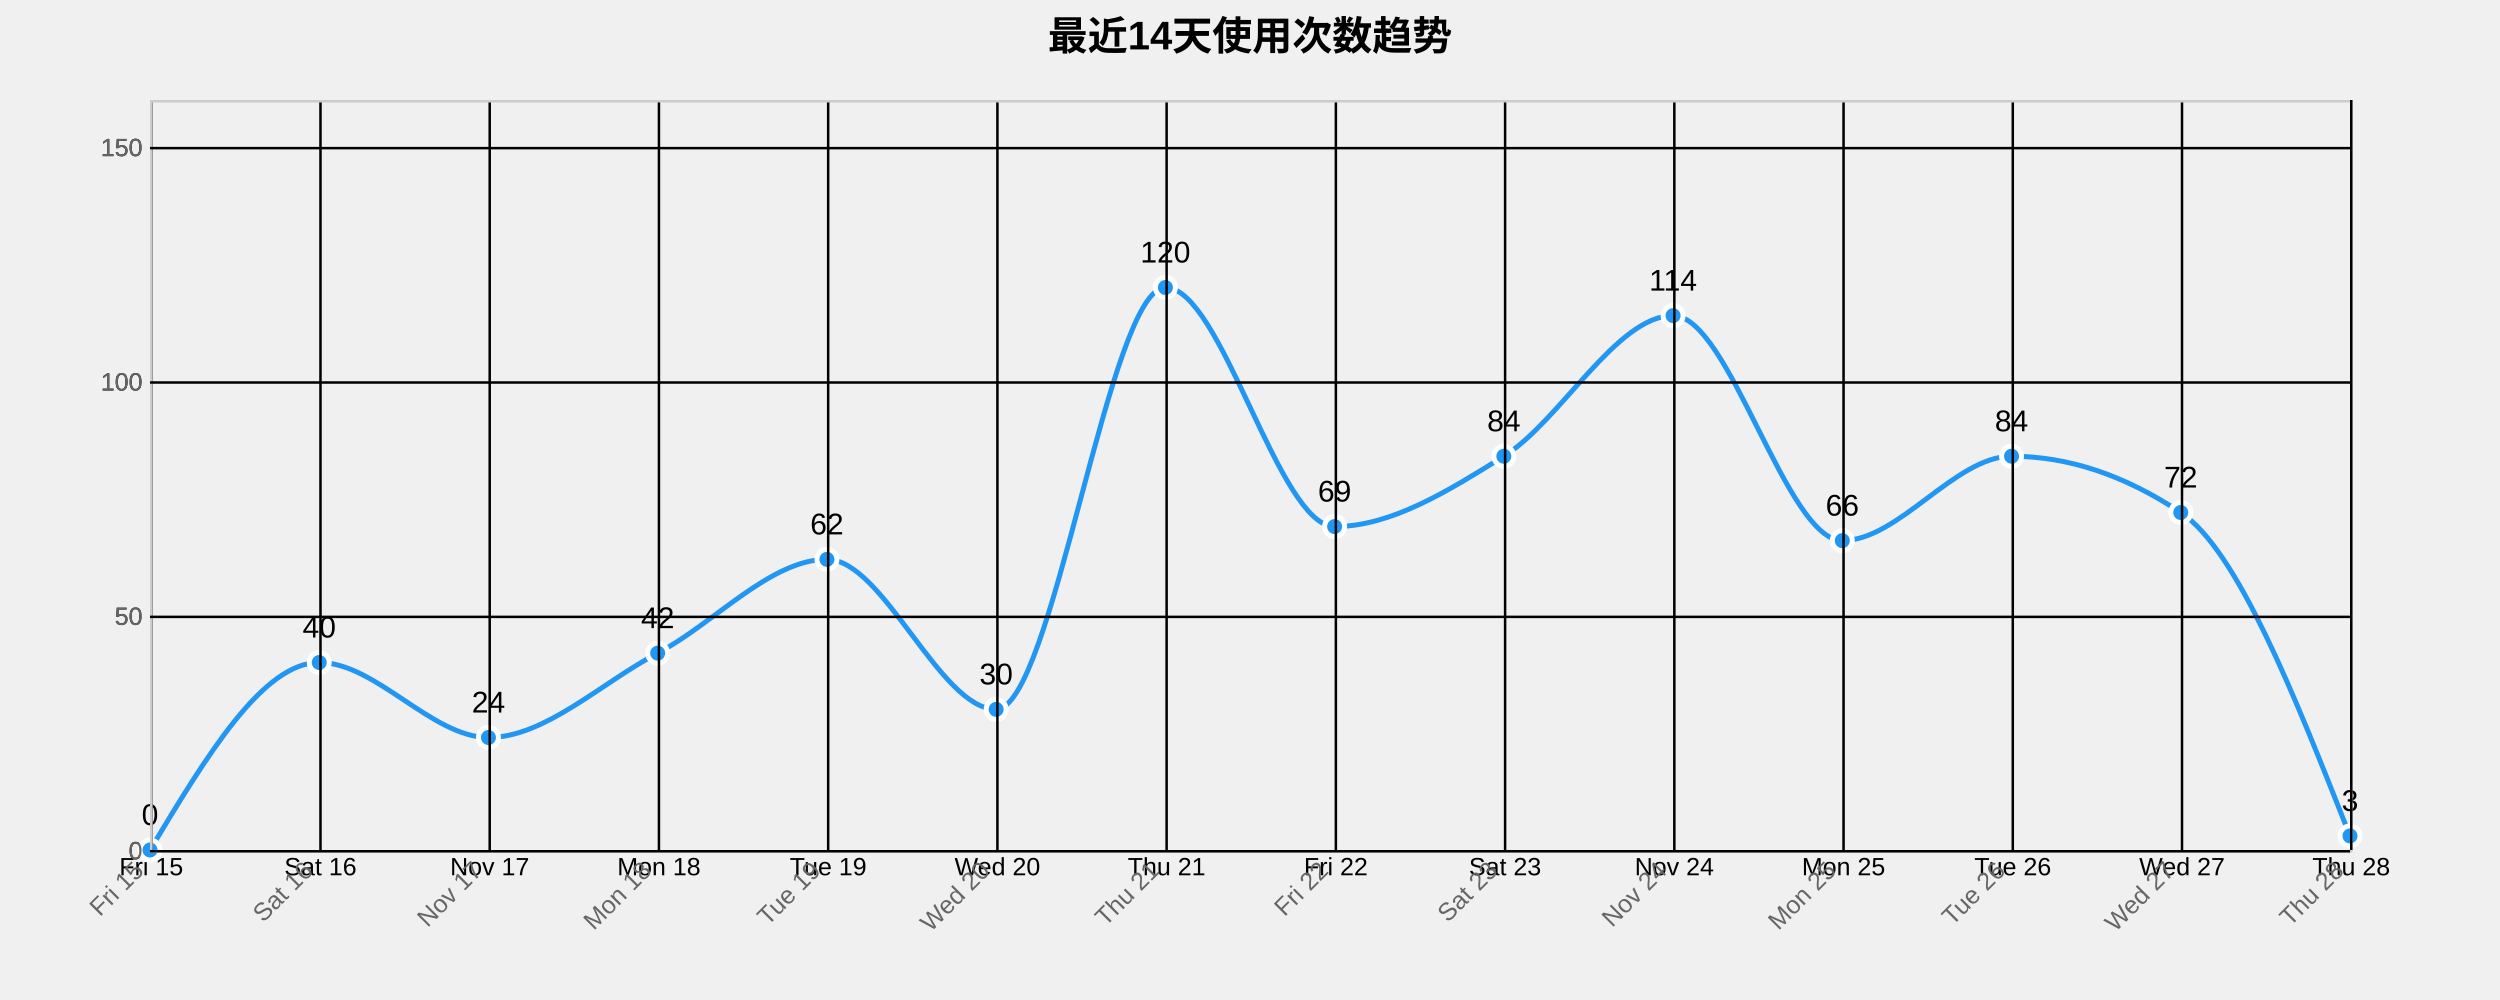
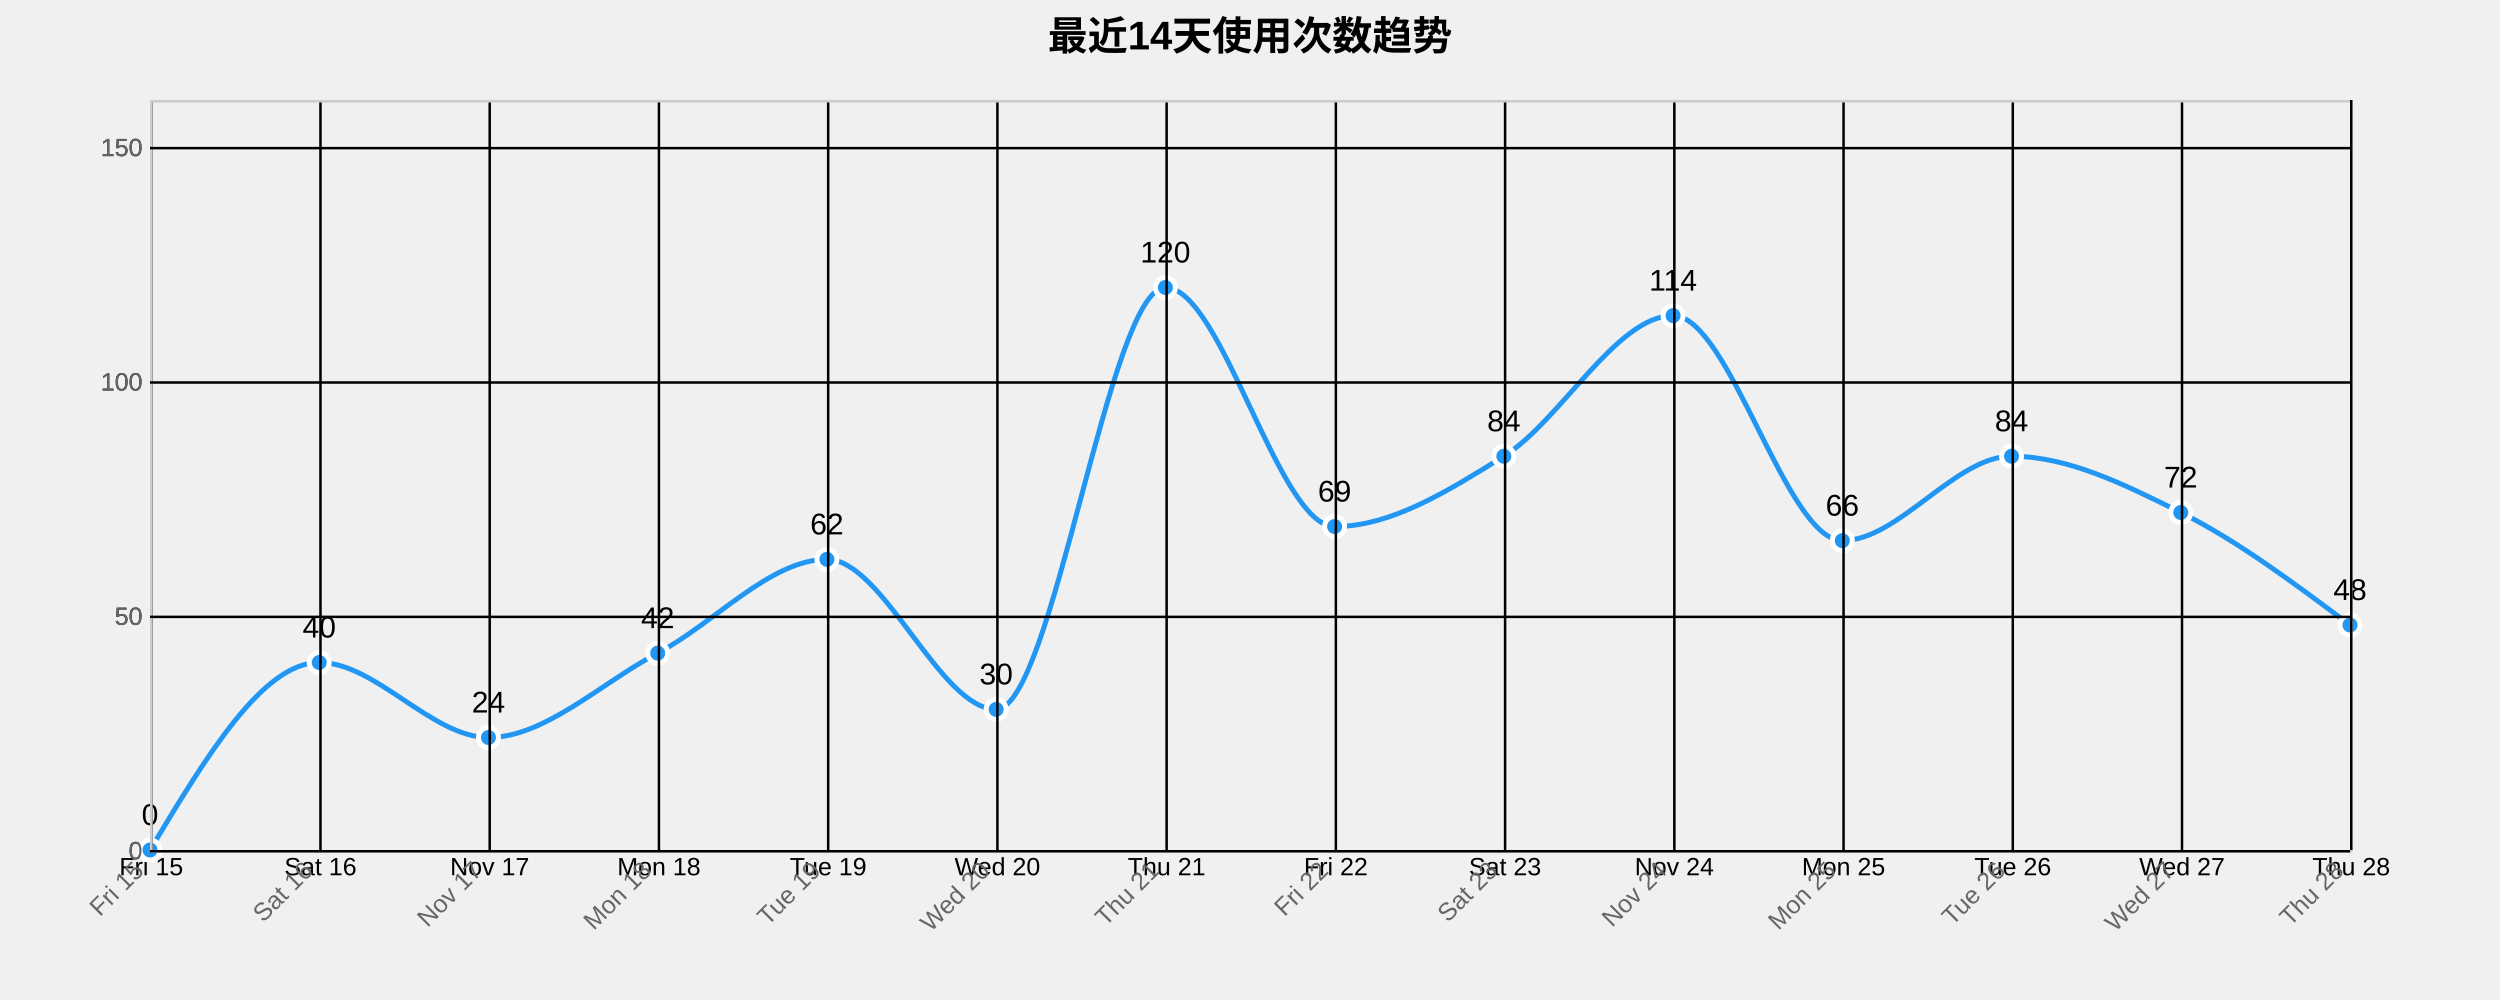
<svg xmlns="http://www.w3.org/2000/svg" width="1000" height="400">
  <g transform="translate(60,40)">
    <text x="440" y="-20" text-anchor="middle" style="font-size: 16px; font-weight: bold;">最近14天使用次数趋势</text>
    <g class="grid" transform="translate(0,300)" fill="none" font-size="10" font-family="sans-serif" text-anchor="middle">
      <path class="domain" stroke="currentColor" d="M0.5,-300V0.5H880.5V-300" />
      <g class="tick" opacity="1" transform="translate(0.5,0)">
        <line stroke="currentColor" y2="-300" />
        <text fill="currentColor" y="3" dy="0.71em">Fri 15</text>
      </g>
      <g class="tick" opacity="1" transform="translate(68.19231,0)">
        <line stroke="currentColor" y2="-300" />
        <text fill="currentColor" y="3" dy="0.71em">Sat 16</text>
      </g>
      <g class="tick" opacity="1" transform="translate(135.8846,0)">
        <line stroke="currentColor" y2="-300" />
        <text fill="currentColor" y="3" dy="0.71em">Nov 17</text>
      </g>
      <g class="tick" opacity="1" transform="translate(203.5769,0)">
        <line stroke="currentColor" y2="-300" />
        <text fill="currentColor" y="3" dy="0.71em">Mon 18</text>
      </g>
      <g class="tick" opacity="1" transform="translate(271.2692,0)">
        <line stroke="currentColor" y2="-300" />
        <text fill="currentColor" y="3" dy="0.71em">Tue 19</text>
      </g>
      <g class="tick" opacity="1" transform="translate(338.9615,0)">
        <line stroke="currentColor" y2="-300" />
        <text fill="currentColor" y="3" dy="0.71em">Wed 20</text>
      </g>
      <g class="tick" opacity="1" transform="translate(406.6538,0)">
        <line stroke="currentColor" y2="-300" />
        <text fill="currentColor" y="3" dy="0.71em">Thu 21</text>
      </g>
      <g class="tick" opacity="1" transform="translate(474.3462,0)">
        <line stroke="currentColor" y2="-300" />
        <text fill="currentColor" y="3" dy="0.71em">Fri 22</text>
      </g>
      <g class="tick" opacity="1" transform="translate(542.0385,0)">
        <line stroke="currentColor" y2="-300" />
        <text fill="currentColor" y="3" dy="0.71em">Sat 23</text>
      </g>
      <g class="tick" opacity="1" transform="translate(609.7308,0)">
        <line stroke="currentColor" y2="-300" />
        <text fill="currentColor" y="3" dy="0.71em">Nov 24</text>
      </g>
      <g class="tick" opacity="1" transform="translate(677.4231,0)">
        <line stroke="currentColor" y2="-300" />
        <text fill="currentColor" y="3" dy="0.71em">Mon 25</text>
      </g>
      <g class="tick" opacity="1" transform="translate(745.1154,0)">
        <line stroke="currentColor" y2="-300" />
        <text fill="currentColor" y="3" dy="0.71em">Tue 26</text>
      </g>
      <g class="tick" opacity="1" transform="translate(812.8077,0)">
        <line stroke="currentColor" y2="-300" />
        <text fill="currentColor" y="3" dy="0.71em">Wed 27</text>
      </g>
      <g class="tick" opacity="1" transform="translate(880.5,0)">
        <line stroke="currentColor" y2="-300" />
        <text fill="currentColor" y="3" dy="0.71em">Thu 28</text>
      </g>
    </g>
    <g class="grid" fill="none" font-size="10" font-family="sans-serif" text-anchor="end">
      <path class="domain" stroke="currentColor" d="M880,300.5H0.5V0.5H880" />
      <g class="tick" opacity="1" transform="translate(0,300.5)">
        <line stroke="currentColor" x2="880" />
        <text fill="currentColor" x="-3" dy="0.32em">0</text>
      </g>
      <g class="tick" opacity="1" transform="translate(0,206.75)">
        <line stroke="currentColor" x2="880" />
        <text fill="currentColor" x="-3" dy="0.32em">50</text>
      </g>
      <g class="tick" opacity="1" transform="translate(0,113)">
        <line stroke="currentColor" x2="880" />
        <text fill="currentColor" x="-3" dy="0.32em">100</text>
      </g>
      <g class="tick" opacity="1" transform="translate(0,19.25)">
        <line stroke="currentColor" x2="880" />
        <text fill="currentColor" x="-3" dy="0.32em">150</text>
      </g>
    </g>
-     <path class="area" d="M0,300C22.564,262.5,45.128,225,67.692,225C90.256,225,112.821,255,135.385,255C157.949,255,180.513,233.125,203.077,221.25C225.641,209.375,248.205,183.75,270.769,183.75C293.333,183.75,315.897,243.75,338.462,243.75C361.026,243.75,383.59,75,406.154,75C428.718,75,451.282,170.625,473.846,170.625C496.41,170.625,518.974,156.563,541.538,142.5C564.103,128.438,586.667,86.25,609.231,86.25C631.795,86.25,654.359,176.25,676.923,176.25C699.487,176.25,722.051,142.5,744.615,142.5C767.179,142.5,789.744,150,812.308,165C834.872,180,857.436,237.188,880,294.375L880,300C857.436,300,834.872,300,812.308,300C789.744,300,767.179,300,744.615,300C722.051,300,699.487,300,676.923,300C654.359,300,631.795,300,609.231,300C586.667,300,564.103,300,541.538,300C518.974,300,496.41,300,473.846,300C451.282,300,428.718,300,406.154,300C383.59,300,361.026,300,338.462,300C315.897,300,293.333,300,270.769,300C248.205,300,225.641,300,203.077,300C180.513,300,157.949,300,135.385,300C112.821,300,90.256,300,67.692,300C45.128,300,22.564,300,0,300Z" style="fill: url(#area-gradient); opacity: 0.3;" />
-     <path class="line" d="M0,300C22.564,262.5,45.128,225,67.692,225C90.256,225,112.821,255,135.385,255C157.949,255,180.513,233.125,203.077,221.25C225.641,209.375,248.205,183.75,270.769,183.75C293.333,183.75,315.897,243.75,338.462,243.75C361.026,243.75,383.59,75,406.154,75C428.718,75,451.282,170.625,473.846,170.625C496.41,170.625,518.974,156.563,541.538,142.5C564.103,128.438,586.667,86.25,609.231,86.25C631.795,86.25,654.359,176.25,676.923,176.25C699.487,176.25,722.051,142.5,744.615,142.5C767.179,142.5,789.744,150,812.308,165C834.872,180,857.436,237.188,880,294.375" style="fill: none; stroke: #2196F3; stroke-width: 2px;" />
+     <path class="area" d="M0,300C22.564,262.5,45.128,225,67.692,225C90.256,225,112.821,255,135.385,255C157.949,255,180.513,233.125,203.077,221.25C225.641,209.375,248.205,183.75,270.769,183.75C293.333,183.75,315.897,243.75,338.462,243.75C361.026,243.75,383.59,75,406.154,75C428.718,75,451.282,170.625,473.846,170.625C496.41,170.625,518.974,156.563,541.538,142.5C564.103,128.438,586.667,86.25,609.231,86.25C631.795,86.25,654.359,176.25,676.923,176.25C699.487,176.25,722.051,142.5,744.615,142.5C767.179,142.5,789.744,153.75,812.308,165C834.872,176.25,857.436,193.125,880,210L880,300C857.436,300,834.872,300,812.308,300C789.744,300,767.179,300,744.615,300C722.051,300,699.487,300,676.923,300C654.359,300,631.795,300,609.231,300C586.667,300,564.103,300,541.538,300C518.974,300,496.41,300,473.846,300C451.282,300,428.718,300,406.154,300C383.59,300,361.026,300,338.462,300C315.897,300,293.333,300,270.769,300C248.205,300,225.641,300,203.077,300C180.513,300,157.949,300,135.385,300C112.821,300,90.256,300,67.692,300C45.128,300,22.564,300,0,300Z" style="fill: url(#area-gradient); opacity: 0.3;" />
+     <path class="line" d="M0,300C22.564,262.5,45.128,225,67.692,225C90.256,225,112.821,255,135.385,255C157.949,255,180.513,233.125,203.077,221.25C225.641,209.375,248.205,183.75,270.769,183.75C293.333,183.75,315.897,243.75,338.462,243.75C361.026,243.75,383.59,75,406.154,75C428.718,75,451.282,170.625,473.846,170.625C496.41,170.625,518.974,156.563,541.538,142.5C564.103,128.438,586.667,86.25,609.231,86.25C631.795,86.25,654.359,176.25,676.923,176.25C699.487,176.25,722.051,142.5,744.615,142.5C767.179,142.5,789.744,153.75,812.308,165C834.872,176.25,857.436,193.125,880,210" style="fill: none; stroke: #2196F3; stroke-width: 2px;" />
    <circle class="dot" cx="0" cy="300" r="4" style="fill: #2196F3; stroke: #fff; stroke-width: 2px;" />
    <circle class="dot" cx="67.692" cy="225" r="4" style="fill: #2196F3; stroke: #fff; stroke-width: 2px;" />
    <circle class="dot" cx="135.385" cy="255" r="4" style="fill: #2196F3; stroke: #fff; stroke-width: 2px;" />
    <circle class="dot" cx="203.077" cy="221.25" r="4" style="fill: #2196F3; stroke: #fff; stroke-width: 2px;" />
    <circle class="dot" cx="270.769" cy="183.75" r="4" style="fill: #2196F3; stroke: #fff; stroke-width: 2px;" />
    <circle class="dot" cx="338.462" cy="243.75" r="4" style="fill: #2196F3; stroke: #fff; stroke-width: 2px;" />
    <circle class="dot" cx="406.154" cy="75" r="4" style="fill: #2196F3; stroke: #fff; stroke-width: 2px;" />
    <circle class="dot" cx="473.846" cy="170.625" r="4" style="fill: #2196F3; stroke: #fff; stroke-width: 2px;" />
    <circle class="dot" cx="541.538" cy="142.5" r="4" style="fill: #2196F3; stroke: #fff; stroke-width: 2px;" />
    <circle class="dot" cx="609.231" cy="86.25" r="4" style="fill: #2196F3; stroke: #fff; stroke-width: 2px;" />
    <circle class="dot" cx="676.923" cy="176.25" r="4" style="fill: #2196F3; stroke: #fff; stroke-width: 2px;" />
    <circle class="dot" cx="744.615" cy="142.5" r="4" style="fill: #2196F3; stroke: #fff; stroke-width: 2px;" />
    <circle class="dot" cx="812.308" cy="165" r="4" style="fill: #2196F3; stroke: #fff; stroke-width: 2px;" />
-     <circle class="dot" cx="880" cy="294.375" r="4" style="fill: #2196F3; stroke: #fff; stroke-width: 2px;" />
+     <circle class="dot" cx="880" cy="210" r="4" style="fill: #2196F3; stroke: #fff; stroke-width: 2px;" />
    <text class="label" x="0" y="290" text-anchor="middle" style="font-size: 12px;">0</text>
    <text class="label" x="67.692" y="215" text-anchor="middle" style="font-size: 12px;">40</text>
    <text class="label" x="135.385" y="245" text-anchor="middle" style="font-size: 12px;">24</text>
    <text class="label" x="203.077" y="211.25" text-anchor="middle" style="font-size: 12px;">42</text>
    <text class="label" x="270.769" y="173.75" text-anchor="middle" style="font-size: 12px;">62</text>
    <text class="label" x="338.462" y="233.75" text-anchor="middle" style="font-size: 12px;">30</text>
    <text class="label" x="406.154" y="65" text-anchor="middle" style="font-size: 12px;">120</text>
    <text class="label" x="473.846" y="160.625" text-anchor="middle" style="font-size: 12px;">69</text>
    <text class="label" x="541.538" y="132.5" text-anchor="middle" style="font-size: 12px;">84</text>
    <text class="label" x="609.231" y="76.25" text-anchor="middle" style="font-size: 12px;">114</text>
    <text class="label" x="676.923" y="166.25" text-anchor="middle" style="font-size: 12px;">66</text>
    <text class="label" x="744.615" y="132.5" text-anchor="middle" style="font-size: 12px;">84</text>
    <text class="label" x="812.308" y="155" text-anchor="middle" style="font-size: 12px;">72</text>
-     <text class="label" x="880" y="284.375" text-anchor="middle" style="font-size: 12px;">3</text>
+     <text class="label" x="880" y="200" text-anchor="middle" style="font-size: 12px;">48</text>
    <g class="x-axis" transform="translate(0,300)" fill="none" font-size="10" font-family="sans-serif" text-anchor="middle">
      <path class="domain" stroke="currentColor" d="M0.5,-300V0.5H880.5V-300" />
      <g class="tick" opacity="1" transform="translate(0.5,0)">
        <line stroke="currentColor" y2="-300" />
        <text fill="currentColor" y="3" dy=".15em" style="text-anchor: end;" dx="-.8em" transform="rotate(-45)">Fri 15</text>
      </g>
      <g class="tick" opacity="1" transform="translate(68.19231,0)">
        <line stroke="currentColor" y2="-300" />
        <text fill="currentColor" y="3" dy=".15em" style="text-anchor: end;" dx="-.8em" transform="rotate(-45)">Sat 16</text>
      </g>
      <g class="tick" opacity="1" transform="translate(135.8846,0)">
        <line stroke="currentColor" y2="-300" />
        <text fill="currentColor" y="3" dy=".15em" style="text-anchor: end;" dx="-.8em" transform="rotate(-45)">Nov 17</text>
      </g>
      <g class="tick" opacity="1" transform="translate(203.5769,0)">
        <line stroke="currentColor" y2="-300" />
        <text fill="currentColor" y="3" dy=".15em" style="text-anchor: end;" dx="-.8em" transform="rotate(-45)">Mon 18</text>
      </g>
      <g class="tick" opacity="1" transform="translate(271.2692,0)">
        <line stroke="currentColor" y2="-300" />
        <text fill="currentColor" y="3" dy=".15em" style="text-anchor: end;" dx="-.8em" transform="rotate(-45)">Tue 19</text>
      </g>
      <g class="tick" opacity="1" transform="translate(338.9615,0)">
        <line stroke="currentColor" y2="-300" />
        <text fill="currentColor" y="3" dy=".15em" style="text-anchor: end;" dx="-.8em" transform="rotate(-45)">Wed 20</text>
      </g>
      <g class="tick" opacity="1" transform="translate(406.6538,0)">
        <line stroke="currentColor" y2="-300" />
        <text fill="currentColor" y="3" dy=".15em" style="text-anchor: end;" dx="-.8em" transform="rotate(-45)">Thu 21</text>
      </g>
      <g class="tick" opacity="1" transform="translate(474.3462,0)">
        <line stroke="currentColor" y2="-300" />
        <text fill="currentColor" y="3" dy=".15em" style="text-anchor: end;" dx="-.8em" transform="rotate(-45)">Fri 22</text>
      </g>
      <g class="tick" opacity="1" transform="translate(542.0385,0)">
        <line stroke="currentColor" y2="-300" />
        <text fill="currentColor" y="3" dy=".15em" style="text-anchor: end;" dx="-.8em" transform="rotate(-45)">Sat 23</text>
      </g>
      <g class="tick" opacity="1" transform="translate(609.7308,0)">
        <line stroke="currentColor" y2="-300" />
        <text fill="currentColor" y="3" dy=".15em" style="text-anchor: end;" dx="-.8em" transform="rotate(-45)">Nov 24</text>
      </g>
      <g class="tick" opacity="1" transform="translate(677.4231,0)">
        <line stroke="currentColor" y2="-300" />
        <text fill="currentColor" y="3" dy=".15em" style="text-anchor: end;" dx="-.8em" transform="rotate(-45)">Mon 25</text>
      </g>
      <g class="tick" opacity="1" transform="translate(745.1154,0)">
        <line stroke="currentColor" y2="-300" />
        <text fill="currentColor" y="3" dy=".15em" style="text-anchor: end;" dx="-.8em" transform="rotate(-45)">Tue 26</text>
      </g>
      <g class="tick" opacity="1" transform="translate(812.8077,0)">
        <line stroke="currentColor" y2="-300" />
        <text fill="currentColor" y="3" dy=".15em" style="text-anchor: end;" dx="-.8em" transform="rotate(-45)">Wed 27</text>
      </g>
      <g class="tick" opacity="1" transform="translate(880.5,0)">
        <line stroke="currentColor" y2="-300" />
        <text fill="currentColor" y="3" dy=".15em" style="text-anchor: end;" dx="-.8em" transform="rotate(-45)">Thu 28</text>
      </g>
    </g>
    <g class="y-axis" fill="none" font-size="10" font-family="sans-serif" text-anchor="end">
      <path class="domain" stroke="currentColor" d="M880,300.5H0.5V0.5H880" />
      <g class="tick" opacity="1" transform="translate(0,300.5)">
        <line stroke="currentColor" x2="880" />
        <text fill="currentColor" x="-3" dy="0.32em">0</text>
      </g>
      <g class="tick" opacity="1" transform="translate(0,206.75)">
        <line stroke="currentColor" x2="880" />
        <text fill="currentColor" x="-3" dy="0.32em">50</text>
      </g>
      <g class="tick" opacity="1" transform="translate(0,113)">
        <line stroke="currentColor" x2="880" />
        <text fill="currentColor" x="-3" dy="0.32em">100</text>
      </g>
      <g class="tick" opacity="1" transform="translate(0,19.25)">
        <line stroke="currentColor" x2="880" />
        <text fill="currentColor" x="-3" dy="0.32em">150</text>
      </g>
    </g>
    <style>
    .grid line {
      stroke: #e0e0e0;
      stroke-opacity: 0.7;
      shape-rendering: crispEdges;
    }
    .grid path {
      stroke-width: 0;
    }
    .dot:hover {
      r: 6;
    }
    text {
      font-family: Arial, sans-serif;
    }
    .x-axis path, .y-axis path {
      stroke: #ccc;
    }
    .x-axis text, .y-axis text {
      fill: #666;
    }
  </style>
  </g>
</svg>
